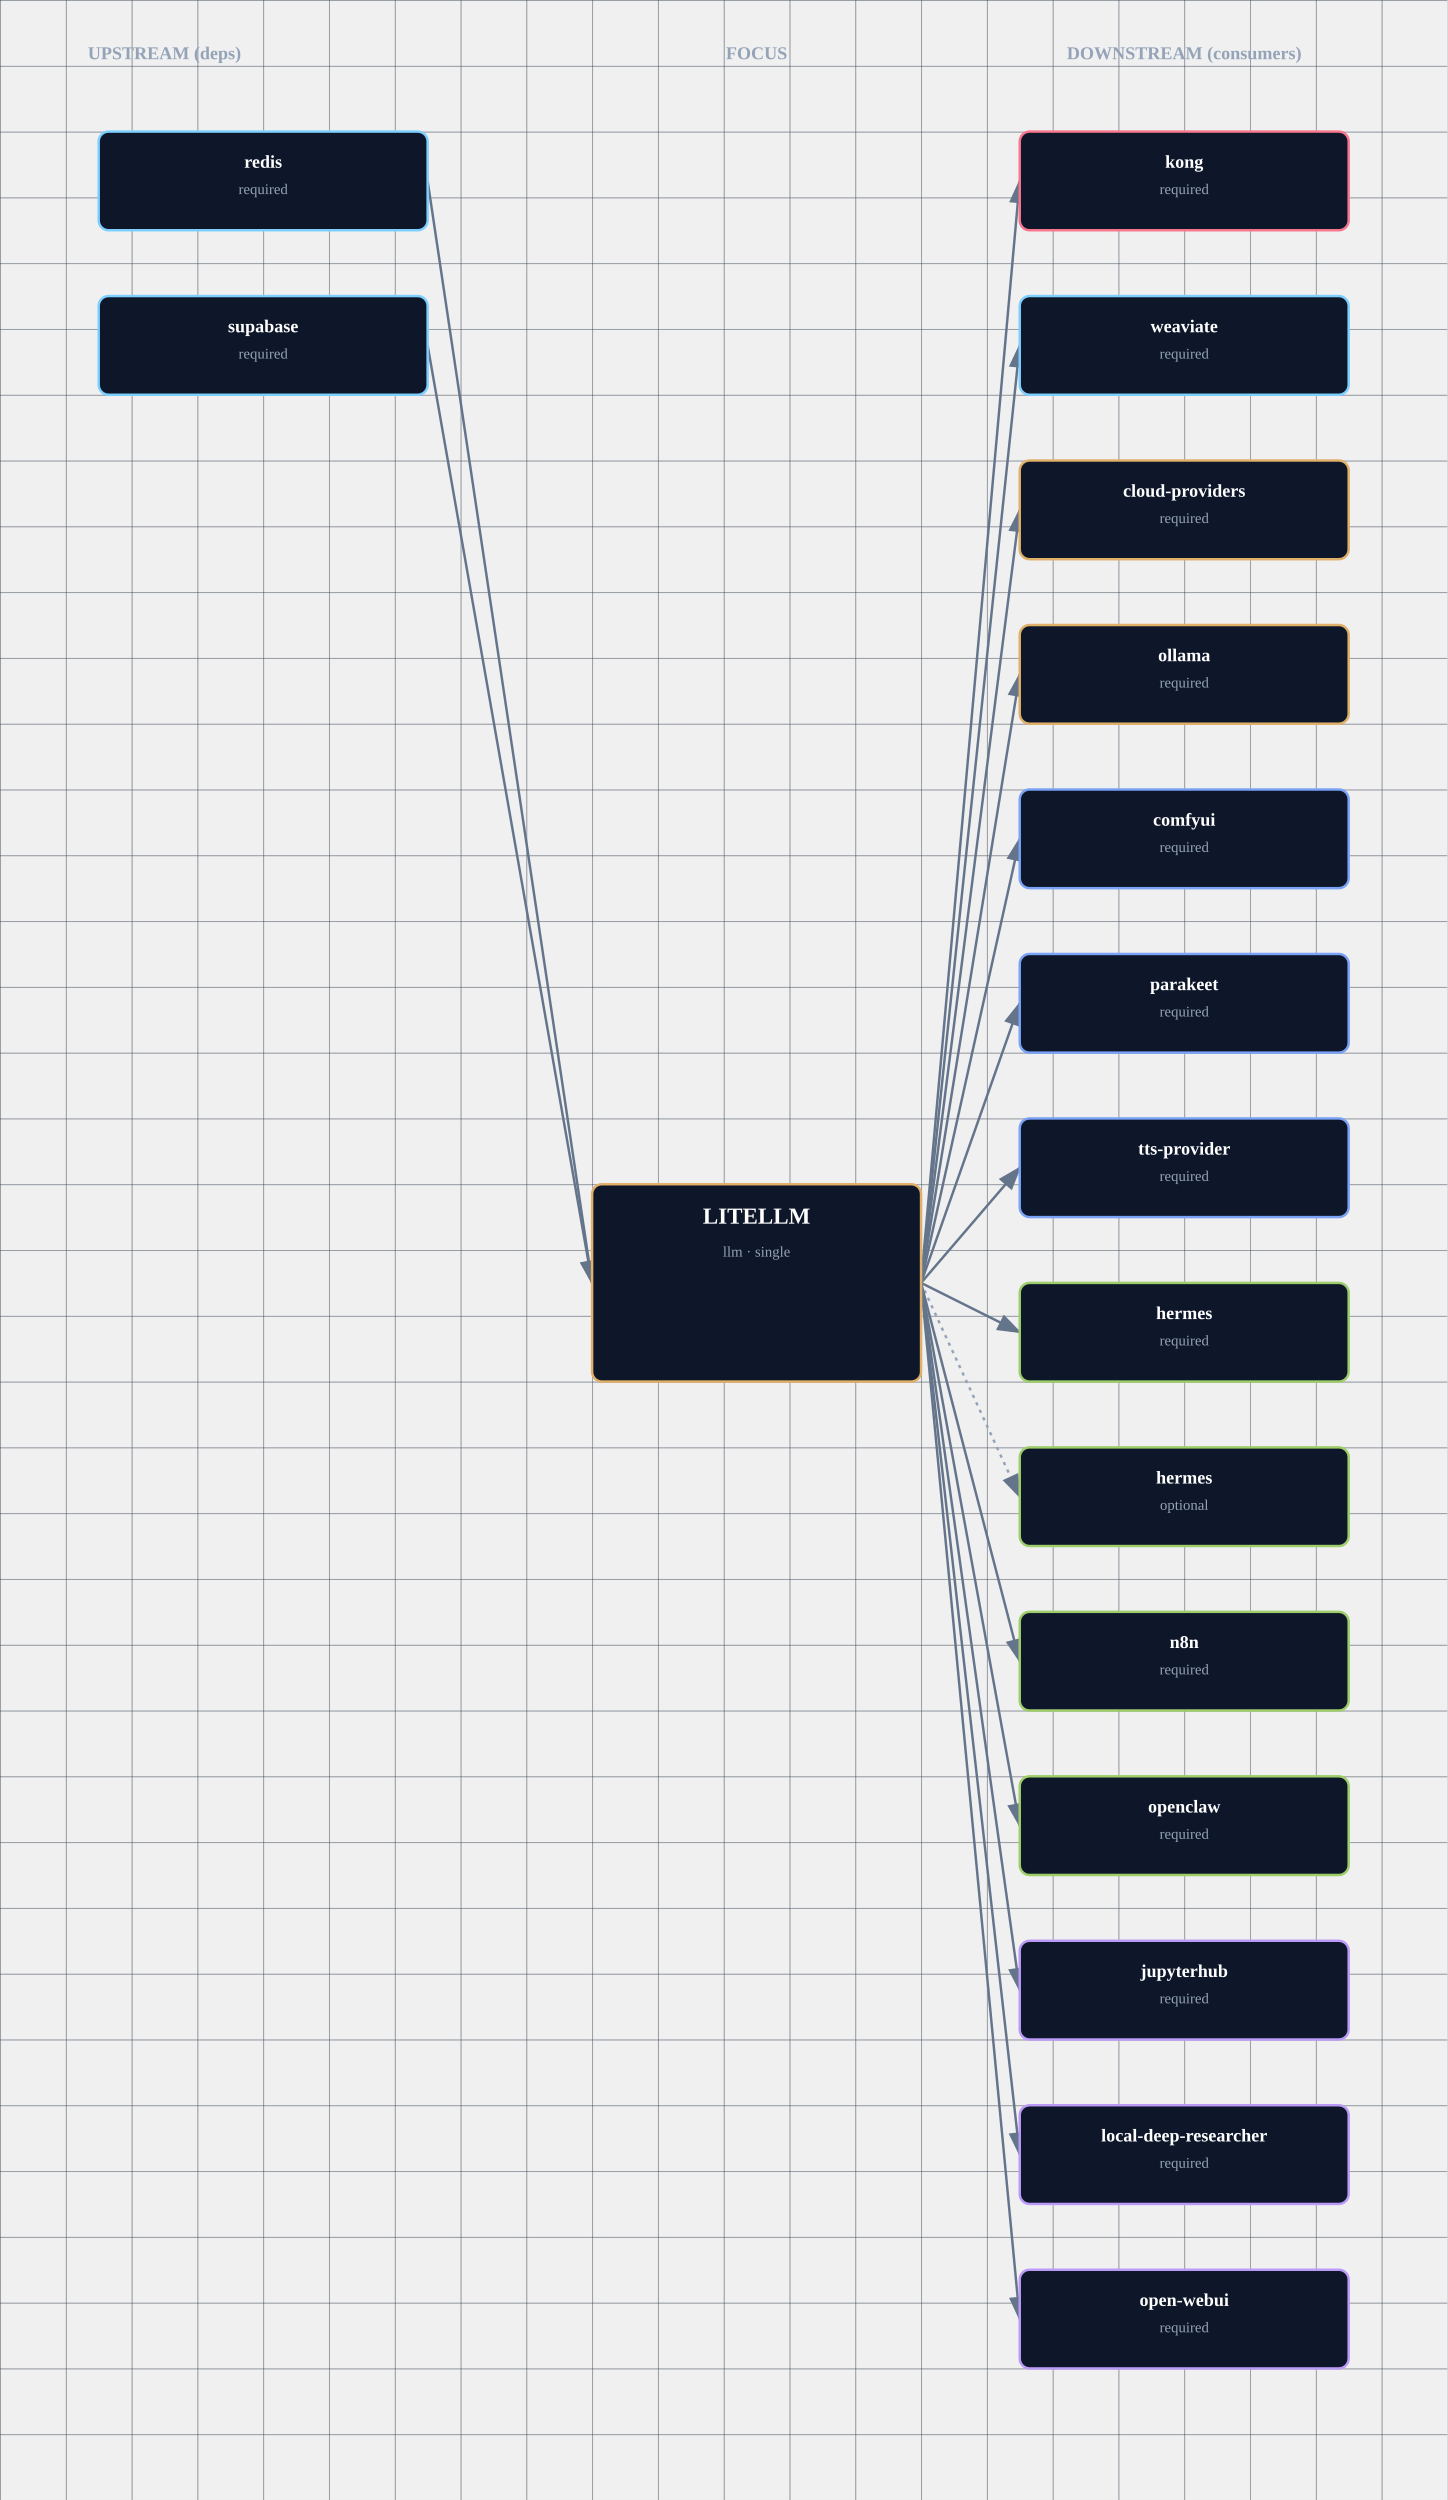
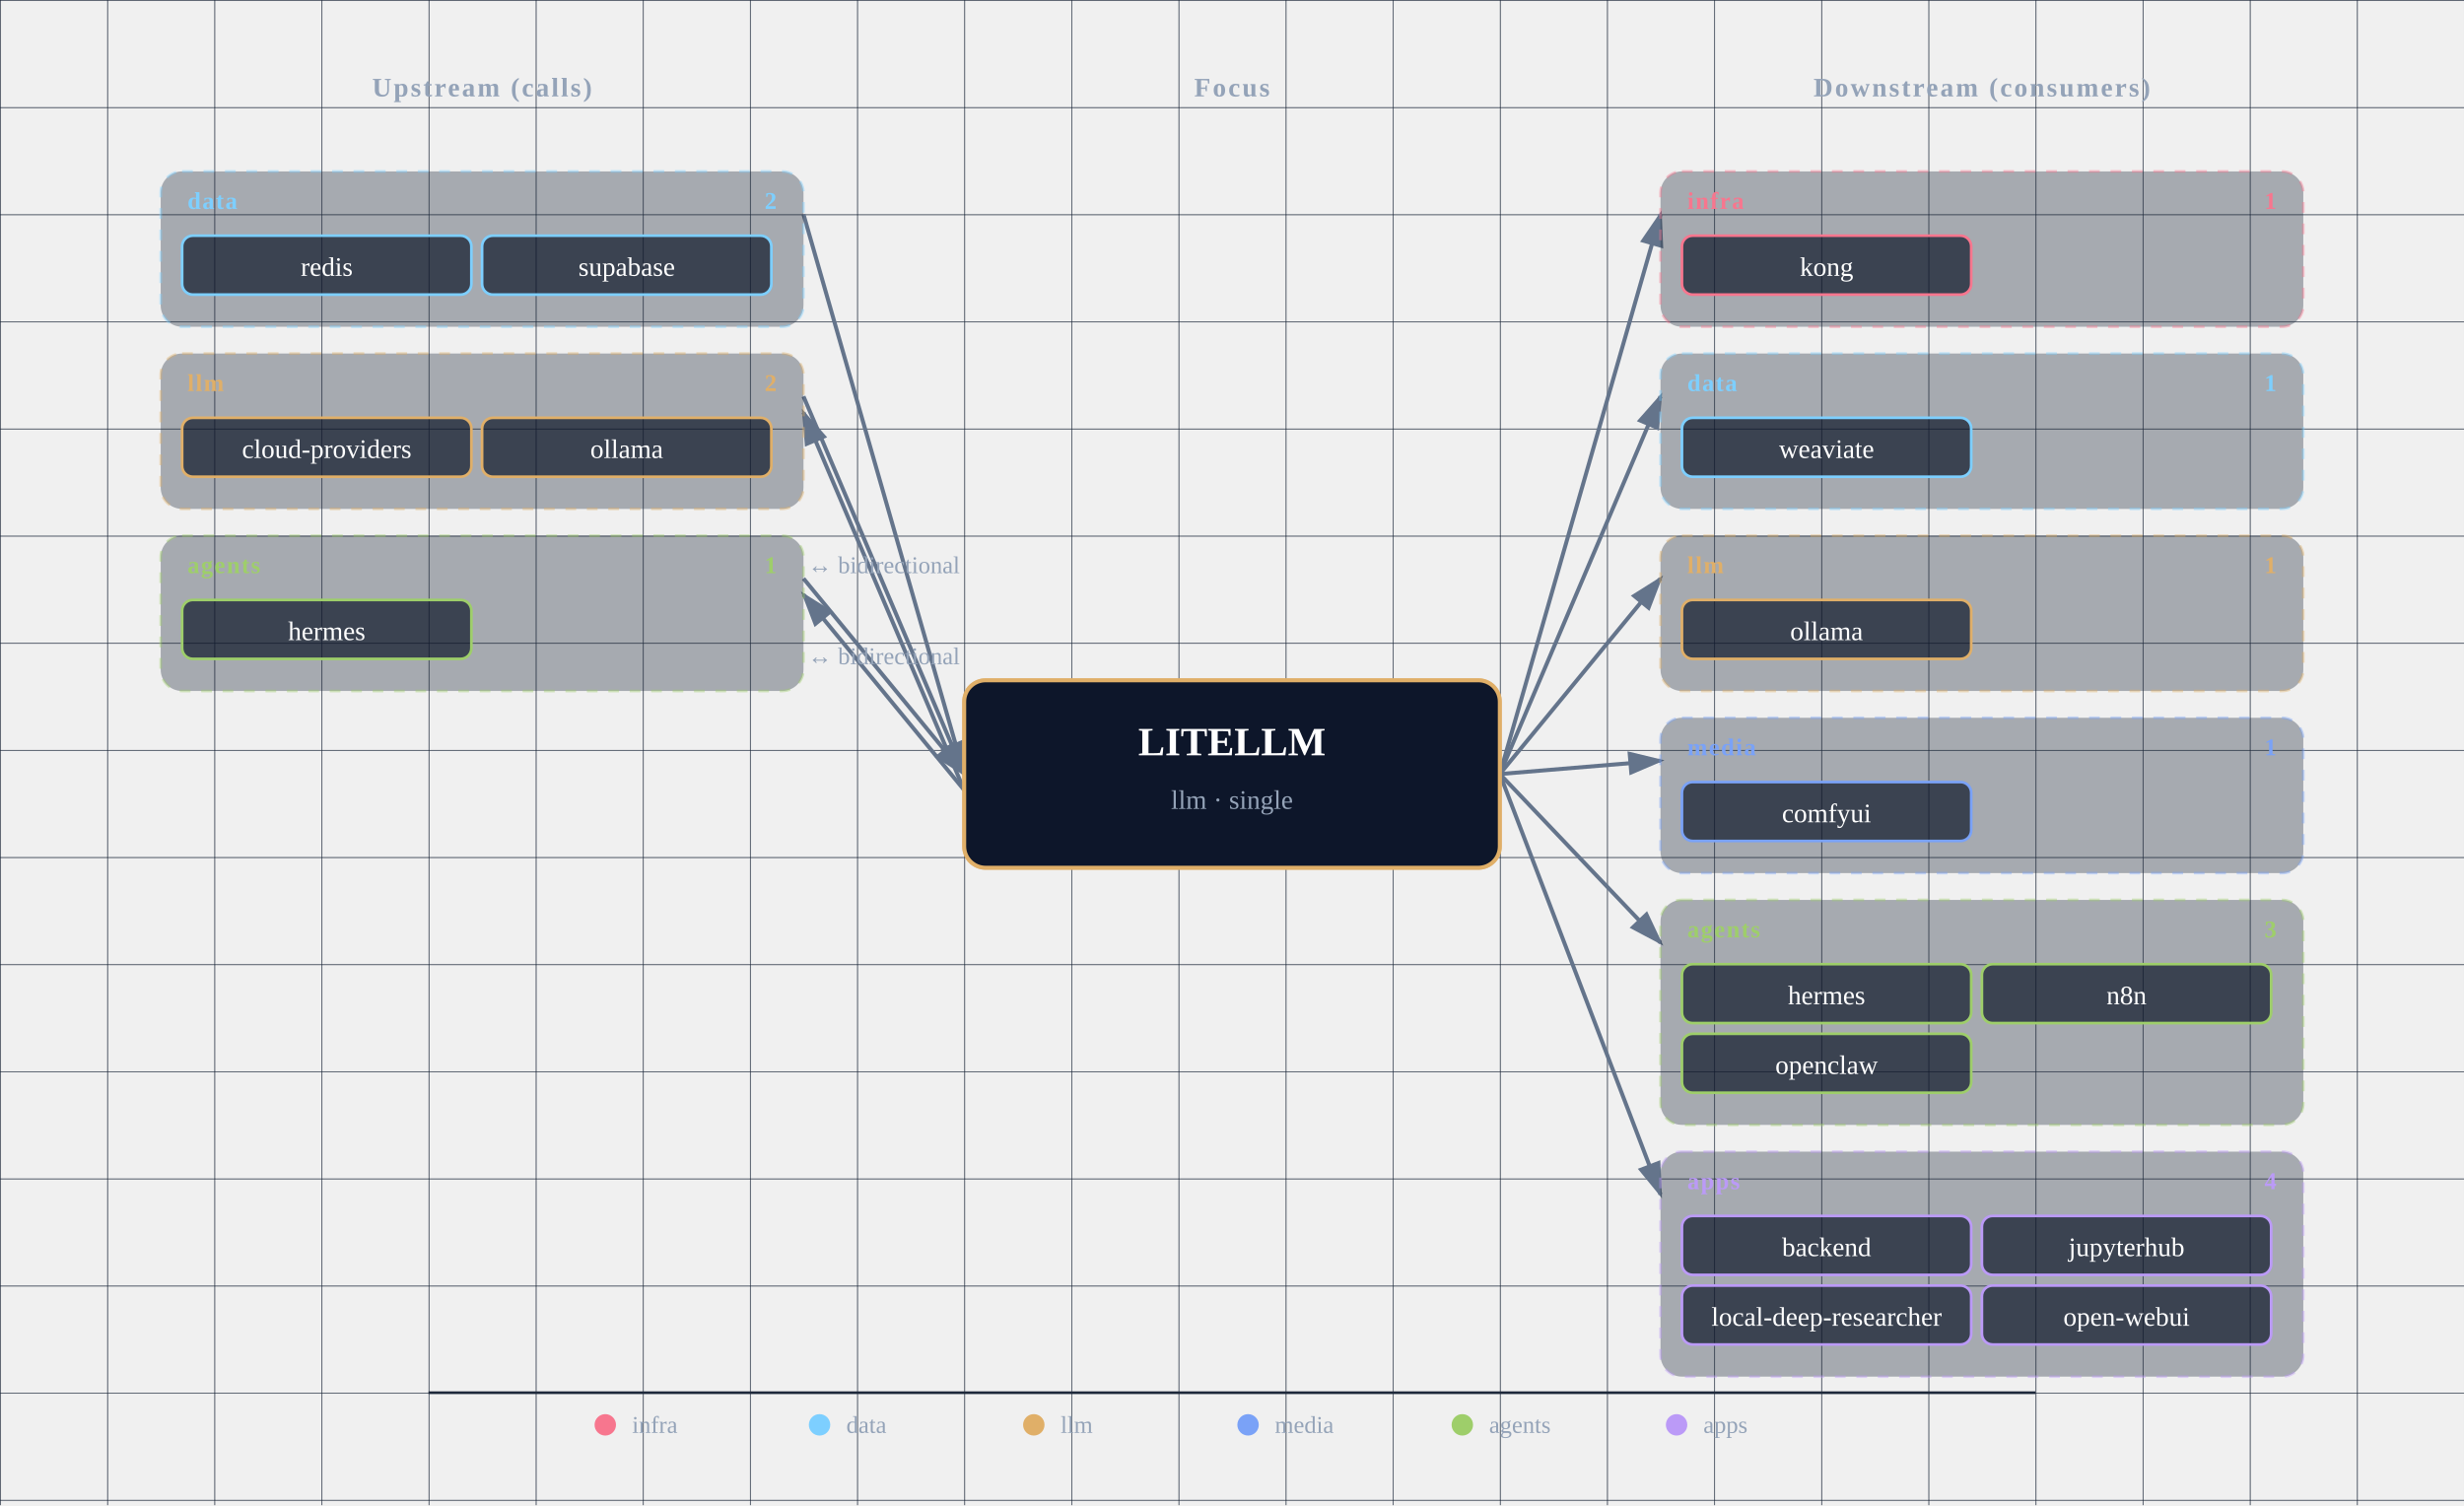
- <svg xmlns="http://www.w3.org/2000/svg" viewBox="0 0 880 1520">
+ <svg xmlns="http://www.w3.org/2000/svg" viewBox="0 0 920 562">
  <defs>
    <pattern id="grid" width="40" height="40" patternUnits="userSpaceOnUse">
      <path d="M 40 0 L 0 0 0 40" fill="none" stroke="#1e293b" stroke-width="0.5" />
    </pattern>
-     <marker id="arrowhead-solid" markerWidth="10" markerHeight="7" refX="9" refY="3.5" orient="auto">
-       <polygon points="0 0, 10 3.5, 0 7" fill="#64748b" />
+     <marker id="arrowhead" markerWidth="9" markerHeight="6" refX="8" refY="3" orient="auto">
+       <polygon points="0 0, 9 3, 0 6" fill="#64748b" />
    </marker>
-     <marker id="arrowhead-dashed" markerWidth="10" markerHeight="7" refX="9" refY="3.5" orient="auto">
-       <polygon points="0 0, 10 3.5, 0 7" fill="#fbbf24" />
-     </marker>
+     <filter id="focus-glow" x="-50%" y="-50%" width="200%" height="200%">
+       <feGaussianBlur in="SourceAlpha" stdDeviation="6" />
+       <feFlood flood-color="#e0af68" flood-opacity="0.6" />
+       <feComposite in2="SourceAlpha" operator="in" />
+       <feMerge>
+         <feMergeNode />
+         <feMergeNode in="SourceGraphic" />
+       </feMerge>
+     </filter>
  </defs>
-   <rect width="880" height="1520" fill="url(#grid)" />
-   <text x="100" y="36" fill="#94a3b8" font-size="11" font-weight="600" text-anchor="middle">UPSTREAM (deps)</text>
-   <text x="460" y="36" fill="#94a3b8" font-size="11" font-weight="600" text-anchor="middle">FOCUS</text>
-   <text x="720" y="36" fill="#94a3b8" font-size="11" font-weight="600" text-anchor="middle">DOWNSTREAM (consumers)</text>
-   <line x1="260" y1="110" x2="360" y2="780" stroke="#64748b" stroke-width="1.5" marker-end="url(#arrowhead-solid)" />
-   <line x1="260" y1="210" x2="360" y2="780" stroke="#64748b" stroke-width="1.5" marker-end="url(#arrowhead-solid)" />
-   <line x1="560" y1="780" x2="620" y2="110" stroke="#64748b" stroke-width="1.5" marker-end="url(#arrowhead-solid)" />
-   <line x1="560" y1="780" x2="620" y2="210" stroke="#64748b" stroke-width="1.5" marker-end="url(#arrowhead-solid)" />
-   <line x1="560" y1="780" x2="620" y2="310" stroke="#64748b" stroke-width="1.5" marker-end="url(#arrowhead-solid)" />
-   <line x1="560" y1="780" x2="620" y2="410" stroke="#64748b" stroke-width="1.5" marker-end="url(#arrowhead-solid)" />
-   <line x1="560" y1="780" x2="620" y2="510" stroke="#64748b" stroke-width="1.5" marker-end="url(#arrowhead-solid)" />
-   <line x1="560" y1="780" x2="620" y2="610" stroke="#64748b" stroke-width="1.5" marker-end="url(#arrowhead-solid)" />
-   <line x1="560" y1="780" x2="620" y2="710" stroke="#64748b" stroke-width="1.5" marker-end="url(#arrowhead-solid)" />
-   <line x1="560" y1="780" x2="620" y2="810" stroke="#64748b" stroke-width="1.5" marker-end="url(#arrowhead-solid)" />
-   <line x1="560" y1="780" x2="620" y2="910" stroke="#94a3b8" stroke-width="1.5" stroke-dasharray="2,3" marker-end="url(#arrowhead-solid)" />
-   <line x1="560" y1="780" x2="620" y2="1010" stroke="#64748b" stroke-width="1.5" marker-end="url(#arrowhead-solid)" />
-   <line x1="560" y1="780" x2="620" y2="1110" stroke="#64748b" stroke-width="1.5" marker-end="url(#arrowhead-solid)" />
-   <line x1="560" y1="780" x2="620" y2="1210" stroke="#64748b" stroke-width="1.5" marker-end="url(#arrowhead-solid)" />
-   <line x1="560" y1="780" x2="620" y2="1310" stroke="#64748b" stroke-width="1.5" marker-end="url(#arrowhead-solid)" />
-   <line x1="560" y1="780" x2="620" y2="1410" stroke="#64748b" stroke-width="1.5" marker-end="url(#arrowhead-solid)" />
-   <g class="box-required">
-     <rect x="60" y="80" width="200" height="60" rx="6" fill="#0f172a" />
-     <rect x="60" y="80" width="200" height="60" rx="6" fill="rgba(15, 23, 42, 0.7)" stroke="#7dcfff" stroke-width="1.5" />
-     <text x="160" y="102" fill="white" font-size="11" font-weight="600" text-anchor="middle">redis</text>
-     <text x="160" y="118" fill="#94a3b8" font-size="9" text-anchor="middle">required</text>
+   <rect width="920" height="562" fill="url(#grid)" />
+   <text x="180" y="36" fill="#94a3b8" font-size="10" font-weight="600" text-anchor="middle" letter-spacing="0.08em">Upstream (calls)</text>
+   <text x="460" y="36" fill="#94a3b8" font-size="10" font-weight="600" text-anchor="middle" letter-spacing="0.08em">Focus</text>
+   <text x="740" y="36" fill="#94a3b8" font-size="10" font-weight="600" text-anchor="middle" letter-spacing="0.08em">Downstream (consumers)</text>
+   <line x1="300" y1="80" x2="360" y2="289" stroke="#64748b" stroke-width="1.5" marker-end="url(#arrowhead)" />
+   <line x1="300" y1="148" x2="360" y2="289" stroke="#64748b" stroke-width="1.5" marker-end="url(#arrowhead)" />
+   <line x1="360" y1="295" x2="300" y2="154" stroke="#64748b" stroke-width="1.5" marker-end="url(#arrowhead)" />
+   <text x="330" y="214" fill="#94a3b8" font-size="9" text-anchor="middle">↔ bidirectional</text>
+   <line x1="300" y1="216" x2="360" y2="289" stroke="#64748b" stroke-width="1.5" marker-end="url(#arrowhead)" />
+   <line x1="360" y1="295" x2="300" y2="222" stroke="#64748b" stroke-width="1.5" marker-end="url(#arrowhead)" />
+   <text x="330" y="248" fill="#94a3b8" font-size="9" text-anchor="middle">↔ bidirectional</text>
+   <line x1="560" y1="289" x2="620" y2="80" stroke="#64748b" stroke-width="1.5" marker-end="url(#arrowhead)" />
+   <line x1="560" y1="289" x2="620" y2="148" stroke="#64748b" stroke-width="1.5" marker-end="url(#arrowhead)" />
+   <line x1="560" y1="289" x2="620" y2="216" stroke="#64748b" stroke-width="1.5" marker-end="url(#arrowhead)" />
+   <line x1="560" y1="289" x2="620" y2="284" stroke="#64748b" stroke-width="1.5" marker-end="url(#arrowhead)" />
+   <line x1="560" y1="289" x2="620" y2="352" stroke="#64748b" stroke-width="1.5" marker-end="url(#arrowhead)" />
+   <line x1="560" y1="289" x2="620" y2="446" stroke="#64748b" stroke-width="1.5" marker-end="url(#arrowhead)" />
+   <g>
+     <g class="cluster">
+       <rect x="60" y="64" width="240" height="58" rx="8" fill="rgba(30,41,59,0.35)" stroke="#7dcfff" stroke-width="1" stroke-dasharray="4,4" stroke-opacity="0.4" />
+       <text x="70" y="78" fill="#7dcfff" font-size="9" font-weight="700" text-anchor="start" style="letter-spacing:0.06em;text-transform:uppercase;">data</text>
+       <text x="290" y="78" fill="#7dcfff" font-size="9" font-weight="600" text-anchor="end">2</text>
+     </g>
+     <g>
+       <rect x="68" y="88" width="108" height="22" rx="4" fill="rgba(15,23,42,0.7)" stroke="#7dcfff" stroke-width="1" />
+       <text x="122" y="103" fill="white" font-size="10" text-anchor="middle">redis</text>
+     </g>
+     <g>
+       <rect x="180" y="88" width="108" height="22" rx="4" fill="rgba(15,23,42,0.7)" stroke="#7dcfff" stroke-width="1" />
+       <text x="234" y="103" fill="white" font-size="10" text-anchor="middle">supabase</text>
+     </g>
+     <g class="cluster">
+       <rect x="60" y="132" width="240" height="58" rx="8" fill="rgba(30,41,59,0.35)" stroke="#e0af68" stroke-width="1" stroke-dasharray="4,4" stroke-opacity="0.4" />
+       <text x="70" y="146" fill="#e0af68" font-size="9" font-weight="700" text-anchor="start" style="letter-spacing:0.06em;text-transform:uppercase;">llm</text>
+       <text x="290" y="146" fill="#e0af68" font-size="9" font-weight="600" text-anchor="end">2</text>
+     </g>
+     <g>
+       <rect x="68" y="156" width="108" height="22" rx="4" fill="rgba(15,23,42,0.7)" stroke="#e0af68" stroke-width="1" />
+       <text x="122" y="171" fill="white" font-size="10" text-anchor="middle">cloud-providers</text>
+     </g>
+     <g>
+       <rect x="180" y="156" width="108" height="22" rx="4" fill="rgba(15,23,42,0.7)" stroke="#e0af68" stroke-width="1" />
+       <text x="234" y="171" fill="white" font-size="10" text-anchor="middle">ollama</text>
+     </g>
+     <g class="cluster">
+       <rect x="60" y="200" width="240" height="58" rx="8" fill="rgba(30,41,59,0.35)" stroke="#9ece6a" stroke-width="1" stroke-dasharray="4,4" stroke-opacity="0.4" />
+       <text x="70" y="214" fill="#9ece6a" font-size="9" font-weight="700" text-anchor="start" style="letter-spacing:0.06em;text-transform:uppercase;">agents</text>
+       <text x="290" y="214" fill="#9ece6a" font-size="9" font-weight="600" text-anchor="end">1</text>
+     </g>
+     <g>
+       <rect x="68" y="224" width="108" height="22" rx="4" fill="rgba(15,23,42,0.7)" stroke="#9ece6a" stroke-width="1" />
+       <text x="122" y="239" fill="white" font-size="10" text-anchor="middle">hermes</text>
+     </g>
  </g>
-   <g class="box-required">
-     <rect x="60" y="180" width="200" height="60" rx="6" fill="#0f172a" />
-     <rect x="60" y="180" width="200" height="60" rx="6" fill="rgba(15, 23, 42, 0.7)" stroke="#7dcfff" stroke-width="1.5" />
-     <text x="160" y="202" fill="white" font-size="11" font-weight="600" text-anchor="middle">supabase</text>
-     <text x="160" y="218" fill="#94a3b8" font-size="9" text-anchor="middle">required</text>
+   <g>
+     <g class="cluster">
+       <rect x="620" y="64" width="240" height="58" rx="8" fill="rgba(30,41,59,0.35)" stroke="#f7768e" stroke-width="1" stroke-dasharray="4,4" stroke-opacity="0.4" />
+       <text x="630" y="78" fill="#f7768e" font-size="9" font-weight="700" text-anchor="start" style="letter-spacing:0.06em;text-transform:uppercase;">infra</text>
+       <text x="850" y="78" fill="#f7768e" font-size="9" font-weight="600" text-anchor="end">1</text>
+     </g>
+     <g>
+       <rect x="628" y="88" width="108" height="22" rx="4" fill="rgba(15,23,42,0.7)" stroke="#f7768e" stroke-width="1" />
+       <text x="682" y="103" fill="white" font-size="10" text-anchor="middle">kong</text>
+     </g>
+     <g class="cluster">
+       <rect x="620" y="132" width="240" height="58" rx="8" fill="rgba(30,41,59,0.35)" stroke="#7dcfff" stroke-width="1" stroke-dasharray="4,4" stroke-opacity="0.4" />
+       <text x="630" y="146" fill="#7dcfff" font-size="9" font-weight="700" text-anchor="start" style="letter-spacing:0.06em;text-transform:uppercase;">data</text>
+       <text x="850" y="146" fill="#7dcfff" font-size="9" font-weight="600" text-anchor="end">1</text>
+     </g>
+     <g>
+       <rect x="628" y="156" width="108" height="22" rx="4" fill="rgba(15,23,42,0.7)" stroke="#7dcfff" stroke-width="1" />
+       <text x="682" y="171" fill="white" font-size="10" text-anchor="middle">weaviate</text>
+     </g>
+     <g class="cluster">
+       <rect x="620" y="200" width="240" height="58" rx="8" fill="rgba(30,41,59,0.35)" stroke="#e0af68" stroke-width="1" stroke-dasharray="4,4" stroke-opacity="0.4" />
+       <text x="630" y="214" fill="#e0af68" font-size="9" font-weight="700" text-anchor="start" style="letter-spacing:0.06em;text-transform:uppercase;">llm</text>
+       <text x="850" y="214" fill="#e0af68" font-size="9" font-weight="600" text-anchor="end">1</text>
+     </g>
+     <g>
+       <rect x="628" y="224" width="108" height="22" rx="4" fill="rgba(15,23,42,0.7)" stroke="#e0af68" stroke-width="1" />
+       <text x="682" y="239" fill="white" font-size="10" text-anchor="middle">ollama</text>
+     </g>
+     <g class="cluster">
+       <rect x="620" y="268" width="240" height="58" rx="8" fill="rgba(30,41,59,0.35)" stroke="#7aa2f7" stroke-width="1" stroke-dasharray="4,4" stroke-opacity="0.4" />
+       <text x="630" y="282" fill="#7aa2f7" font-size="9" font-weight="700" text-anchor="start" style="letter-spacing:0.06em;text-transform:uppercase;">media</text>
+       <text x="850" y="282" fill="#7aa2f7" font-size="9" font-weight="600" text-anchor="end">1</text>
+     </g>
+     <g>
+       <rect x="628" y="292" width="108" height="22" rx="4" fill="rgba(15,23,42,0.7)" stroke="#7aa2f7" stroke-width="1" />
+       <text x="682" y="307" fill="white" font-size="10" text-anchor="middle">comfyui</text>
+     </g>
+     <g class="cluster">
+       <rect x="620" y="336" width="240" height="84" rx="8" fill="rgba(30,41,59,0.35)" stroke="#9ece6a" stroke-width="1" stroke-dasharray="4,4" stroke-opacity="0.4" />
+       <text x="630" y="350" fill="#9ece6a" font-size="9" font-weight="700" text-anchor="start" style="letter-spacing:0.06em;text-transform:uppercase;">agents</text>
+       <text x="850" y="350" fill="#9ece6a" font-size="9" font-weight="600" text-anchor="end">3</text>
+     </g>
+     <g>
+       <rect x="628" y="360" width="108" height="22" rx="4" fill="rgba(15,23,42,0.7)" stroke="#9ece6a" stroke-width="1" />
+       <text x="682" y="375" fill="white" font-size="10" text-anchor="middle">hermes</text>
+     </g>
+     <g>
+       <rect x="740" y="360" width="108" height="22" rx="4" fill="rgba(15,23,42,0.7)" stroke="#9ece6a" stroke-width="1" />
+       <text x="794" y="375" fill="white" font-size="10" text-anchor="middle">n8n</text>
+     </g>
+     <g>
+       <rect x="628" y="386" width="108" height="22" rx="4" fill="rgba(15,23,42,0.7)" stroke="#9ece6a" stroke-width="1" />
+       <text x="682" y="401" fill="white" font-size="10" text-anchor="middle">openclaw</text>
+     </g>
+     <g class="cluster">
+       <rect x="620" y="430" width="240" height="84" rx="8" fill="rgba(30,41,59,0.35)" stroke="#bb9af7" stroke-width="1" stroke-dasharray="4,4" stroke-opacity="0.4" />
+       <text x="630" y="444" fill="#bb9af7" font-size="9" font-weight="700" text-anchor="start" style="letter-spacing:0.06em;text-transform:uppercase;">apps</text>
+       <text x="850" y="444" fill="#bb9af7" font-size="9" font-weight="600" text-anchor="end">4</text>
+     </g>
+     <g>
+       <rect x="628" y="454" width="108" height="22" rx="4" fill="rgba(15,23,42,0.7)" stroke="#bb9af7" stroke-width="1" />
+       <text x="682" y="469" fill="white" font-size="10" text-anchor="middle">backend</text>
+     </g>
+     <g>
+       <rect x="740" y="454" width="108" height="22" rx="4" fill="rgba(15,23,42,0.7)" stroke="#bb9af7" stroke-width="1" />
+       <text x="794" y="469" fill="white" font-size="10" text-anchor="middle">jupyterhub</text>
+     </g>
+     <g>
+       <rect x="628" y="480" width="108" height="22" rx="4" fill="rgba(15,23,42,0.7)" stroke="#bb9af7" stroke-width="1" />
+       <text x="682" y="495" fill="white" font-size="10" text-anchor="middle">local-deep-researcher</text>
+     </g>
+     <g>
+       <rect x="740" y="480" width="108" height="22" rx="4" fill="rgba(15,23,42,0.7)" stroke="#bb9af7" stroke-width="1" />
+       <text x="794" y="495" fill="white" font-size="10" text-anchor="middle">open-webui</text>
+     </g>
  </g>
-   <g class="box-focus">
-     <rect x="360" y="720" width="200" height="120" rx="6" fill="#0f172a" />
-     <rect x="360" y="720" width="200" height="120" rx="6" fill="rgba(15, 23, 42, 0.7)" stroke="#e0af68" stroke-width="1.5" />
-     <text x="460" y="744" fill="white" font-size="14" font-weight="600" text-anchor="middle">LITELLM</text>
-     <text x="460" y="764" fill="#94a3b8" font-size="9" text-anchor="middle">llm · single</text>
+   <g class="focus" filter="url(#focus-glow)">
+     <rect x="360" y="254" width="200" height="70" rx="8" fill="#0f172a" stroke="#e0af68" stroke-width="1.5" />
+     <text x="460" y="282" fill="white" font-size="15" font-weight="700" text-anchor="middle">LITELLM</text>
+     <text x="460" y="302" fill="#94a3b8" font-size="10" text-anchor="middle">llm · single</text>
  </g>
-   <g class="box-required">
-     <rect x="620" y="80" width="200" height="60" rx="6" fill="#0f172a" />
-     <rect x="620" y="80" width="200" height="60" rx="6" fill="rgba(15, 23, 42, 0.7)" stroke="#f7768e" stroke-width="1.5" />
-     <text x="720" y="102" fill="white" font-size="11" font-weight="600" text-anchor="middle">kong</text>
-     <text x="720" y="118" fill="#94a3b8" font-size="9" text-anchor="middle">required</text>
-   </g>
-   <g class="box-required">
-     <rect x="620" y="180" width="200" height="60" rx="6" fill="#0f172a" />
-     <rect x="620" y="180" width="200" height="60" rx="6" fill="rgba(15, 23, 42, 0.7)" stroke="#7dcfff" stroke-width="1.5" />
-     <text x="720" y="202" fill="white" font-size="11" font-weight="600" text-anchor="middle">weaviate</text>
-     <text x="720" y="218" fill="#94a3b8" font-size="9" text-anchor="middle">required</text>
-   </g>
-   <g class="box-required">
-     <rect x="620" y="280" width="200" height="60" rx="6" fill="#0f172a" />
-     <rect x="620" y="280" width="200" height="60" rx="6" fill="rgba(15, 23, 42, 0.7)" stroke="#e0af68" stroke-width="1.5" />
-     <text x="720" y="302" fill="white" font-size="11" font-weight="600" text-anchor="middle">cloud-providers</text>
-     <text x="720" y="318" fill="#94a3b8" font-size="9" text-anchor="middle">required</text>
-   </g>
-   <g class="box-required">
-     <rect x="620" y="380" width="200" height="60" rx="6" fill="#0f172a" />
-     <rect x="620" y="380" width="200" height="60" rx="6" fill="rgba(15, 23, 42, 0.7)" stroke="#e0af68" stroke-width="1.5" />
-     <text x="720" y="402" fill="white" font-size="11" font-weight="600" text-anchor="middle">ollama</text>
-     <text x="720" y="418" fill="#94a3b8" font-size="9" text-anchor="middle">required</text>
-   </g>
-   <g class="box-required">
-     <rect x="620" y="480" width="200" height="60" rx="6" fill="#0f172a" />
-     <rect x="620" y="480" width="200" height="60" rx="6" fill="rgba(15, 23, 42, 0.7)" stroke="#7aa2f7" stroke-width="1.5" />
-     <text x="720" y="502" fill="white" font-size="11" font-weight="600" text-anchor="middle">comfyui</text>
-     <text x="720" y="518" fill="#94a3b8" font-size="9" text-anchor="middle">required</text>
-   </g>
-   <g class="box-required">
-     <rect x="620" y="580" width="200" height="60" rx="6" fill="#0f172a" />
-     <rect x="620" y="580" width="200" height="60" rx="6" fill="rgba(15, 23, 42, 0.7)" stroke="#7aa2f7" stroke-width="1.5" />
-     <text x="720" y="602" fill="white" font-size="11" font-weight="600" text-anchor="middle">parakeet</text>
-     <text x="720" y="618" fill="#94a3b8" font-size="9" text-anchor="middle">required</text>
-   </g>
-   <g class="box-required">
-     <rect x="620" y="680" width="200" height="60" rx="6" fill="#0f172a" />
-     <rect x="620" y="680" width="200" height="60" rx="6" fill="rgba(15, 23, 42, 0.7)" stroke="#7aa2f7" stroke-width="1.5" />
-     <text x="720" y="702" fill="white" font-size="11" font-weight="600" text-anchor="middle">tts-provider</text>
-     <text x="720" y="718" fill="#94a3b8" font-size="9" text-anchor="middle">required</text>
-   </g>
-   <g class="box-required">
-     <rect x="620" y="780" width="200" height="60" rx="6" fill="#0f172a" />
-     <rect x="620" y="780" width="200" height="60" rx="6" fill="rgba(15, 23, 42, 0.7)" stroke="#9ece6a" stroke-width="1.5" />
-     <text x="720" y="802" fill="white" font-size="11" font-weight="600" text-anchor="middle">hermes</text>
-     <text x="720" y="818" fill="#94a3b8" font-size="9" text-anchor="middle">required</text>
-   </g>
-   <g class="box-optional">
-     <rect x="620" y="880" width="200" height="60" rx="6" fill="#0f172a" />
-     <rect x="620" y="880" width="200" height="60" rx="6" fill="rgba(15, 23, 42, 0.7)" stroke="#9ece6a" stroke-width="1.5" />
-     <text x="720" y="902" fill="white" font-size="11" font-weight="600" text-anchor="middle">hermes</text>
-     <text x="720" y="918" fill="#94a3b8" font-size="9" text-anchor="middle">optional</text>
-   </g>
-   <g class="box-required">
-     <rect x="620" y="980" width="200" height="60" rx="6" fill="#0f172a" />
-     <rect x="620" y="980" width="200" height="60" rx="6" fill="rgba(15, 23, 42, 0.7)" stroke="#9ece6a" stroke-width="1.5" />
-     <text x="720" y="1002" fill="white" font-size="11" font-weight="600" text-anchor="middle">n8n</text>
-     <text x="720" y="1018" fill="#94a3b8" font-size="9" text-anchor="middle">required</text>
-   </g>
-   <g class="box-required">
-     <rect x="620" y="1080" width="200" height="60" rx="6" fill="#0f172a" />
-     <rect x="620" y="1080" width="200" height="60" rx="6" fill="rgba(15, 23, 42, 0.7)" stroke="#9ece6a" stroke-width="1.5" />
-     <text x="720" y="1102" fill="white" font-size="11" font-weight="600" text-anchor="middle">openclaw</text>
-     <text x="720" y="1118" fill="#94a3b8" font-size="9" text-anchor="middle">required</text>
-   </g>
-   <g class="box-required">
-     <rect x="620" y="1180" width="200" height="60" rx="6" fill="#0f172a" />
-     <rect x="620" y="1180" width="200" height="60" rx="6" fill="rgba(15, 23, 42, 0.7)" stroke="#bb9af7" stroke-width="1.5" />
-     <text x="720" y="1202" fill="white" font-size="11" font-weight="600" text-anchor="middle">jupyterhub</text>
-     <text x="720" y="1218" fill="#94a3b8" font-size="9" text-anchor="middle">required</text>
-   </g>
-   <g class="box-required">
-     <rect x="620" y="1280" width="200" height="60" rx="6" fill="#0f172a" />
-     <rect x="620" y="1280" width="200" height="60" rx="6" fill="rgba(15, 23, 42, 0.7)" stroke="#bb9af7" stroke-width="1.5" />
-     <text x="720" y="1302" fill="white" font-size="11" font-weight="600" text-anchor="middle">local-deep-researcher</text>
-     <text x="720" y="1318" fill="#94a3b8" font-size="9" text-anchor="middle">required</text>
-   </g>
-   <g class="box-required">
-     <rect x="620" y="1380" width="200" height="60" rx="6" fill="#0f172a" />
-     <rect x="620" y="1380" width="200" height="60" rx="6" fill="rgba(15, 23, 42, 0.7)" stroke="#bb9af7" stroke-width="1.5" />
-     <text x="720" y="1402" fill="white" font-size="11" font-weight="600" text-anchor="middle">open-webui</text>
-     <text x="720" y="1418" fill="#94a3b8" font-size="9" text-anchor="middle">required</text>
+   <g class="legend">
+     <line x1="160" y1="520" x2="760" y2="520" stroke="#1e293b" stroke-width="1" />
+     <circle cx="226" cy="532" r="4" fill="#f7768e" />
+     <text x="236" y="535" fill="#94a3b8" font-size="9" font-weight="400" text-anchor="start">infra</text>
+     <circle cx="306" cy="532" r="4" fill="#7dcfff" />
+     <text x="316" y="535" fill="#94a3b8" font-size="9" font-weight="400" text-anchor="start">data</text>
+     <circle cx="386" cy="532" r="4" fill="#e0af68" />
+     <text x="396" y="535" fill="#94a3b8" font-size="9" font-weight="400" text-anchor="start">llm</text>
+     <circle cx="466" cy="532" r="4" fill="#7aa2f7" />
+     <text x="476" y="535" fill="#94a3b8" font-size="9" font-weight="400" text-anchor="start">media</text>
+     <circle cx="546" cy="532" r="4" fill="#9ece6a" />
+     <text x="556" y="535" fill="#94a3b8" font-size="9" font-weight="400" text-anchor="start">agents</text>
+     <circle cx="626" cy="532" r="4" fill="#bb9af7" />
+     <text x="636" y="535" fill="#94a3b8" font-size="9" font-weight="400" text-anchor="start">apps</text>
  </g>
</svg>
